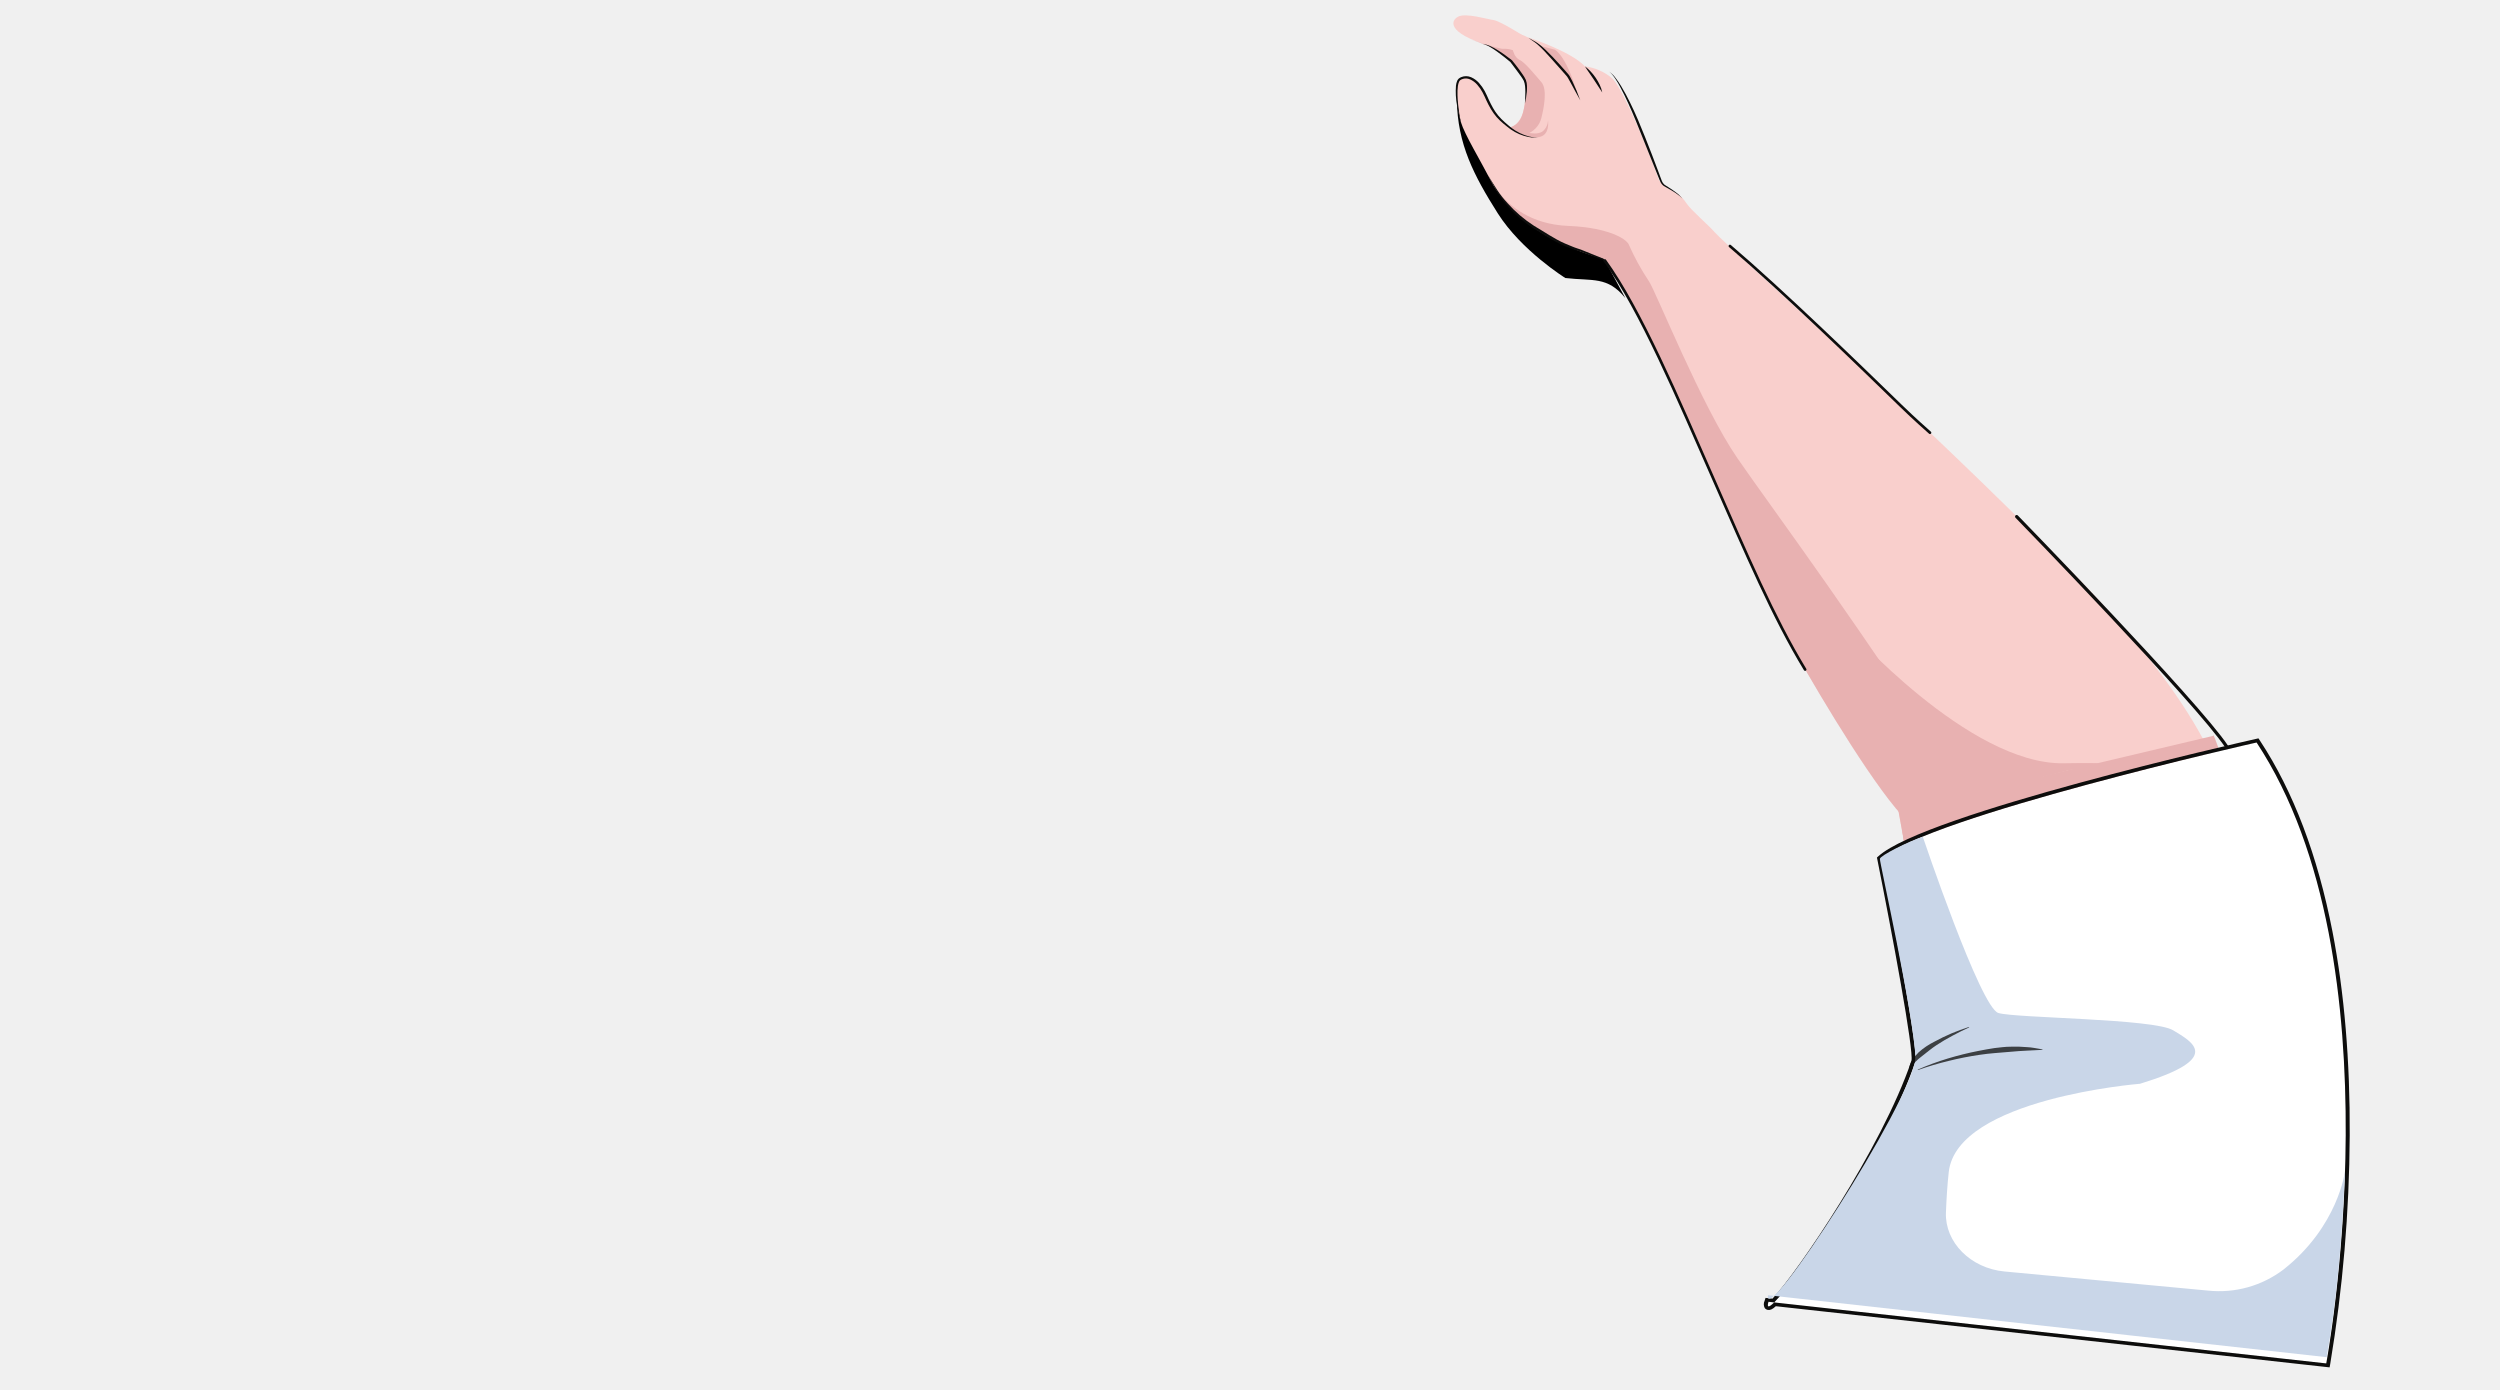
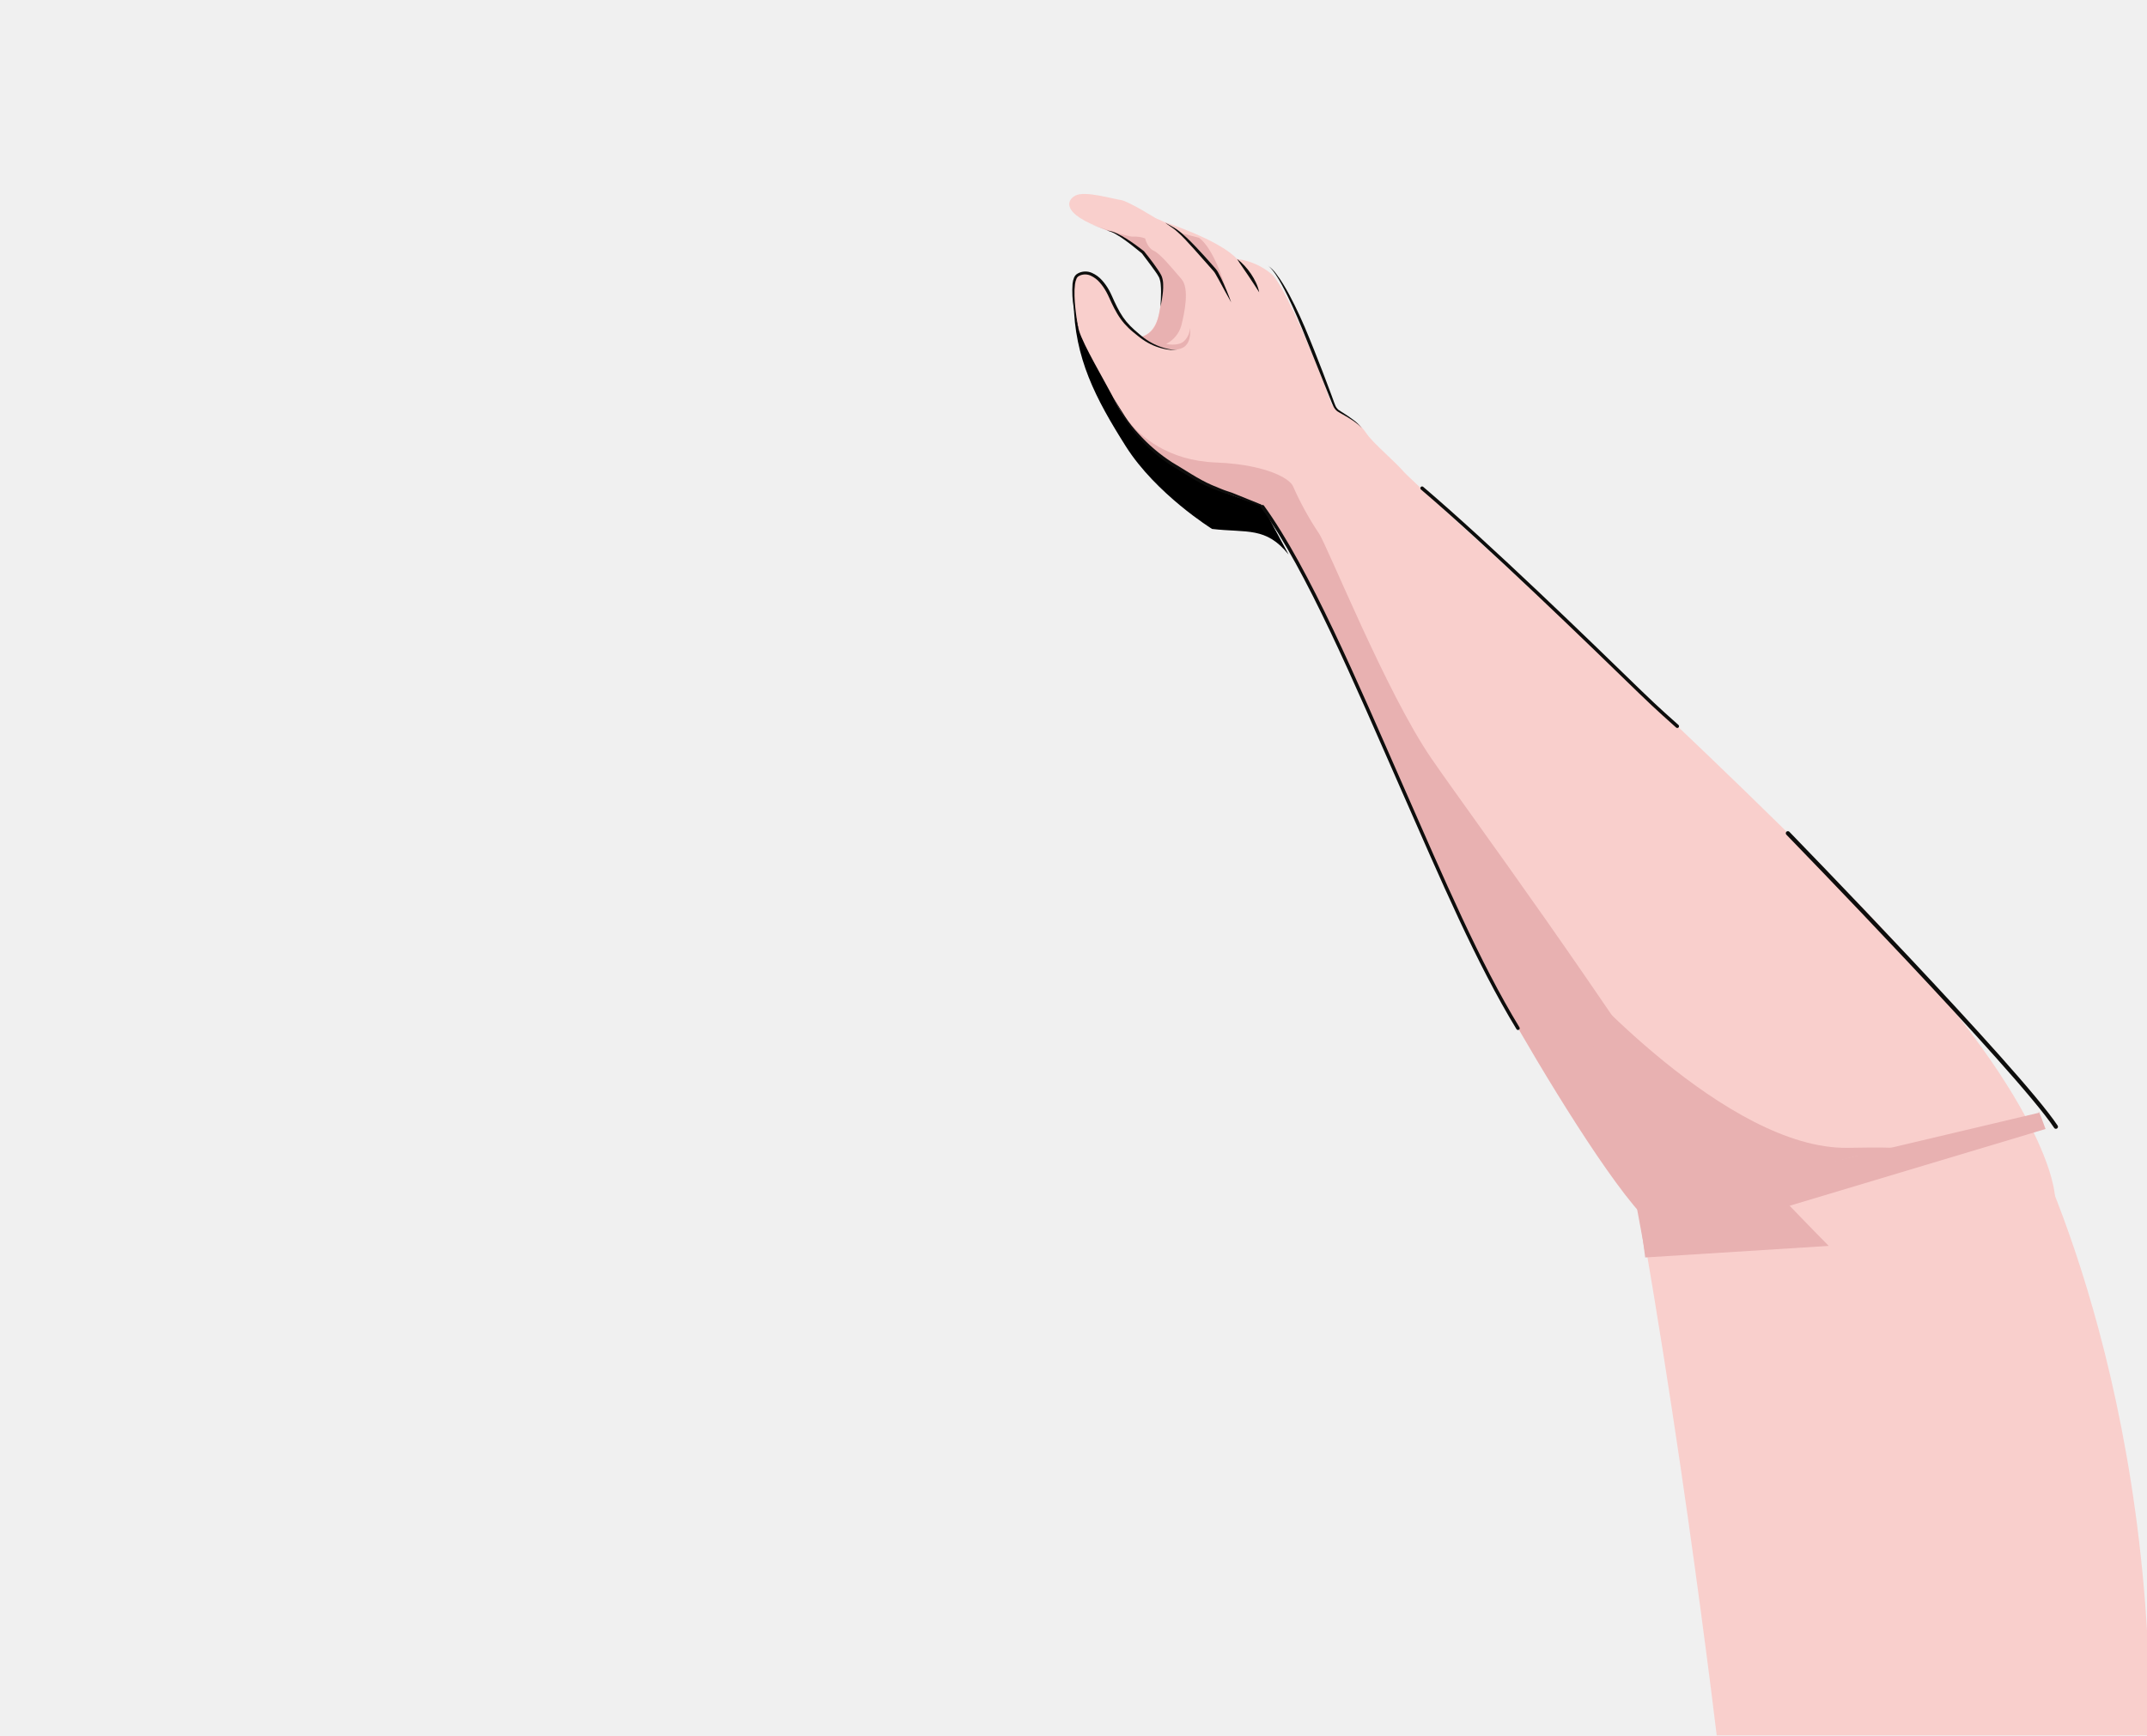
- <svg xmlns="http://www.w3.org/2000/svg" width="768" height="427" viewBox="0 0 768 427">
+ <svg xmlns="http://www.w3.org/2000/svg" width="517" height="418" viewBox="0 0 517 418">
  <defs>
    <clipPath id="clip-path">
-       <rect id="Rectangle_174" data-name="Rectangle 174" width="768" height="427" transform="translate(-189 436)" fill="none" />
+       <rect id="Rectangle_200" data-name="Rectangle 200" width="517" height="418" transform="translate(0 394)" fill="none" />
    </clipPath>
  </defs>
-   <g id="Mask_Group_3" data-name="Mask Group 3" transform="translate(189 -436)" clip-path="url(#clip-path)">
+   <g id="Mask_Group_4" data-name="Mask Group 4" transform="translate(0 -394)" clip-path="url(#clip-path)">
    <g id="Group_2761" data-name="Group 2761" transform="translate(17511.578 12969.203)">
-       <path id="Path_5521" data-name="Path 5521" d="M109.738,8.849s16.769,60.606-6.116,145.042L0,145.813S10.251,73.49,15.368,0" transform="translate(-17133.453 -12287.435) rotate(-14)" fill="#f9cfcc" />
+       <path id="Path_5521" data-name="Path 5521" d="M109.3,9.262S126,72.7,103.208,161.078L0,152.623S10.21,76.922,15.306,0" transform="translate(-17133.006 -12287.546) rotate(-14)" fill="#f9cfcc" />
      <path id="Path_4193" data-name="Path 4193" d="M.041,0C-.481,13.5,4.065,23.444,10.747,35.351S30.456,56.321,30.456,56.321c8.346,1.418,12.976.073,18.073,7.116L37.905,41.005Z" transform="translate(-17253.068 -12502.446) rotate(-3)" />
      <g id="Group_2448" data-name="Group 2448" transform="translate(-17241.869 -12522.895) rotate(-3)">
        <path id="Path_4194" data-name="Path 4194" d="M1.6.436c3.1-1.078,6.97.04,8.874,1.236,0,0,13.053,4.959,17.136,9.856a16.216,16.216,0,0,1,8,3.961c2.453,2.147,7.431,15.571,9.568,21.8,2.673,7.795,3.812,12.065,3.812,12.065L38.841,72.1,22.789,59.906,0,30.409c7.334,1.3,7.883-4.734,8.525-7.019s1.155-7.566.166-8.831S6.761,9.882,5.025,8.886" transform="translate(0 0)" fill="#f9cfcc" />
        <path id="Path_4195" data-name="Path 4195" d="M3.994,1.263c3.153,2.5,5.545,10.709,6.021,13.876,0,0-2.3-5.995-4.684-9.115A65.334,65.334,0,0,0,0,0Z" transform="translate(14.73 4.696)" fill="#e8b1b1" />
        <path id="Path_4196" data-name="Path 4196" d="M0,0A12.38,12.38,0,0,1,1.728,1.742a16.4,16.4,0,0,1,1.421,2,15.7,15.7,0,0,1,1.1,2.2A9.508,9.508,0,0,1,4.9,8.307c-.809-1.424-1.6-2.8-2.419-4.166-.418-.679-.82-1.369-1.246-2.048S.389.728,0,0Z" transform="translate(27.613 11.527)" fill="#0d0d0c" />
        <path id="Path_4197" data-name="Path 4197" d="M0,0C.875.6,1.811,1.084,2.671,1.735A20.767,20.767,0,0,1,5.02,3.909C6.482,5.454,7.848,7.074,9.181,8.72c.668.822,1.33,1.647,1.975,2.486l.488.626c.08.1.171.248.248.369l.2.365c.24.486.456.974.664,1.463A58.773,58.773,0,0,1,14.89,20.02c-.957-1.894-1.847-3.814-2.754-5.712-.225-.475-.463-.942-.7-1.4l-.185-.329c-.069-.1-.113-.179-.2-.286l-.493-.62L8.589,9.194c-1.318-1.649-2.62-3.31-3.983-4.912a27.012,27.012,0,0,0-2.149-2.29C1.7,1.281.784.716,0,0Z" transform="translate(10.763 1.88)" fill="#0d0d0c" />
      </g>
      <path id="Path_4198" data-name="Path 4198" d="M21.354,7.265s-7.01-4.984-8.95-5.35S4.034-.776,1.626.267s-3.982,4.818,9.205,9.491a26.889,26.889,0,0,1,5.22,3.622" transform="translate(-17254.217 -12528.3) rotate(-3)" fill="#f9cfcc" />
      <g id="Group_2449" data-name="Group 2449" transform="translate(-17254.238 -12520.949) rotate(-3)">
        <path id="Path_4199" data-name="Path 4199" d="M36.868,44.266l14.852-3.857L36.2,27.842,33.4,9.488,21.2,2.328s.57,2.009-.7,7.767-4.816,6.071-4.818,6.071c-1.059-.876-1.905-1.608-2.474-2.127-1.812-1.654-3.189-4.608-4.691-8.884S2.855-1.021,1.167.543s-1.3,9.331-.358,13.18S6.116,25.671,9.151,32.371s10.738,16.8,32.578,23.476C41.729,55.847,39.659,50.586,36.868,44.266Z" transform="translate(0.306 11.616)" fill="#f9cfcc" />
        <path id="Path_4200" data-name="Path 4200" d="M20.963,30.757c-2.051,1.216-6.6.245-10.177-2.976,4.079-.862,4.537-5.19,5.058-7.046.644-2.284,1.479-4.744-.456-8.691S7.833,3.625,6.1,2.631L0,0S8.856,3.653,10.169,3.552a7.076,7.076,0,0,1,2.854.585s.365,2.276,1.934,3.088,4.459,4.813,6.285,7.144.357,8.006-.61,11.145a7.048,7.048,0,0,1-3.888,4.257s2.626.789,4.219-.346A4.611,4.611,0,0,0,22.672,26.2S23.018,29.541,20.963,30.757Z" transform="translate(5.202 0)" fill="#e8b1b1" />
        <path id="Path_4201" data-name="Path 4201" d="M24.483,20.1a14.249,14.249,0,0,1-5.623-1.438,14.808,14.808,0,0,1-2.494-1.56l-.576-.463-.548-.477c-.365-.32-.727-.644-1.086-.975a17.68,17.68,0,0,1-2.011-2.157,16.952,16.952,0,0,1-1.593-2.492c-.459-.869-.857-1.765-1.225-2.668s-.685-1.811-1.1-2.655A12.119,12.119,0,0,0,6.748,2.826,6.416,6.416,0,0,0,4.667,1.08,3.17,3.17,0,0,0,2.135.88a3.1,3.1,0,0,0-.3.128,2.838,2.838,0,0,0-.261.152,1.459,1.459,0,0,0-.363.455A4.769,4.769,0,0,0,.784,2.9,16.755,16.755,0,0,0,.512,5.73c-.026.958,0,1.921.047,2.883S.675,10.538.776,11.5q.076.72.177,1.437a12.368,12.368,0,0,0,.256,1.426,19.409,19.409,0,0,1-.637-2.835Q.334,10.091.18,8.641A23.622,23.622,0,0,1,.19,2.783,5.347,5.347,0,0,1,.638,1.31,2.054,2.054,0,0,1,1.168.634,3.167,3.167,0,0,1,1.527.411,3.958,3.958,0,0,1,1.891.245,3.88,3.88,0,0,1,4.984.418,7,7,0,0,1,7.336,2.346,12.849,12.849,0,0,1,8.924,4.872c.434.9.754,1.828,1.106,2.71S10.775,9.346,11.2,10.2a16.26,16.26,0,0,0,1.483,2.419,19.229,19.229,0,0,0,1.888,2.132q.513.5,1.043,1l.531.492.537.468a14.65,14.65,0,0,0,2.349,1.618A14.943,14.943,0,0,0,24.483,20.1Z" transform="translate(0 11.331)" fill="#0d0d0c" />
        <path id="Path_4208" data-name="Path 4208" d="M0,0A6.633,6.633,0,0,1,2.444.84,20.6,20.6,0,0,1,4.65,2.211c.712.492,1.393,1.024,2.069,1.561s1.329,1.1,1.982,1.66a.281.281,0,0,1,.047.049l.008.012c.719.979,1.4,1.978,2.075,2.989.33.51.656,1.023.973,1.544.158.262.312.526.458.8a6.659,6.659,0,0,1,.406.869,5.544,5.544,0,0,1,.254,1.9,13.359,13.359,0,0,1-.148,1.839,25.517,25.517,0,0,1-.784,3.56c.13-1.206.267-2.407.329-3.6.027-.6.04-1.195.009-1.781a5.671,5.671,0,0,0-.305-1.669,12.477,12.477,0,0,0-.856-1.519c-.318-.507-.647-1.01-.98-1.511-.661-1.005-1.342-2-2.015-3l.055.061c-.631-.58-1.271-1.147-1.91-1.715S5.02,3.139,4.358,2.6,3.011,1.554,2.3,1.087A7.358,7.358,0,0,0,0,0Z" transform="translate(9.057 1.744)" fill="#0d0d0c" />
        <path id="Path_5516" data-name="Path 5516" d="M34.3,14.546c.715,2.2,4.315,1.928,7.106,6.456,1.427,2.315,6.516,6.9,8.433,9.287,3.319,4.126,60.811,58.547,105.945,107.972s44.886,72.086,44.886,72.086L105.141,216.4s-16.076-20.372-35.473-57.125C50,122.021,34.452,65.567,15,36.632L0,9.068,14.748,0Z" transform="translate(27.948 32.109) rotate(1)" fill="#f9cfcc" />
        <path id="Path_5517" data-name="Path 5517" d="M59.834,60.291a.416.416,0,0,1-.29-.117c-1.139-1.105-4.413-4.152-8.642-8.559C38.691,38.892,15.959,15.209.135.724A.416.416,0,0,1,.7.109c15.844,14.5,38.587,38.2,50.806,50.929,4.223,4.4,7.493,7.443,8.621,8.537a.417.417,0,0,1-.29.715Z" transform="translate(81.257 67.273) rotate(1)" fill="#0d0d0c" />
        <path id="Path_5518" data-name="Path 5518" d="M139.531,193.207l-20.791,4.309c-8.478-8.648-24.581-37.43-33-53.83C65.316,103.878,50.428,50.71,31.514,21.693,12.41,15.466,3.955,6.754,0,0,2.984,4.273,9.54,10.3,21.015,11.139c1.792.131,3.449.324,4.983.57,1.177.188,2.284.406,3.308.644,6.2,1.444,9.592,3.7,10.111,5.286a74.507,74.507,0,0,0,5.769,11.406c1.894,2.9,14.857,38.974,25.246,55.233S106.339,137.026,139.531,193.207Z" transform="translate(11.603 47.42) rotate(1)" fill="#e8b1b1" />
        <path id="Path_5519" data-name="Path 5519" d="M57.505,128.553a.416.416,0,0,1-.364-.213c-9.108-16.2-16.876-36.332-25.83-58.8C20.886,43.389,10.509,16.228.07.649A.417.417,0,0,1,.763.185C11.25,15.837,21.644,43.04,32.085,69.235c8.944,22.44,16.7,42.544,25.783,58.7a.417.417,0,0,1-.363.621Z" transform="translate(42.664 69.706) rotate(1)" fill="#0d0d0c" />
        <path id="Path_4207" data-name="Path 4207" d="M0,0C.865,1.539,1.663,3.116,2.556,4.631a30.215,30.215,0,0,0,3.006,4.3A39.7,39.7,0,0,0,13.327,16.3c2.932,1.923,6.073,4.386,9.224,5.941.787.389,1.579.77,2.378,1.134l.6.269c.2.091.394.163.6.244l1.231.481,6.785,3.169.007,0a.21.21,0,0,1,.115.111L35.854,30.4c.039.088.082.177.234.455.644,1.226,1.054,1.961,1.644,3.348-.724-1.432-1.395-2.259-2.1-3.7l-1.759-2.668.123.114-6.856-3L25.892,24.5c-.2-.074-.421-.15-.627-.241l-.612-.262c-.813-.352-1.618-.723-2.419-1.1-3.194-1.53-6.374-3.993-9.325-5.969a37.166,37.166,0,0,1-7.77-7.648A27.3,27.3,0,0,1,2.272,4.788C1.463,3.212.734,1.605,0,0Z" transform="translate(8.555 42.032)" fill="#0d0d0c" />
        <path id="Path_5528" data-name="Path 5528" d="M0,0S52.532,60.022,60.749,73.974" transform="translate(165.281 155.312)" fill="none" stroke="#0d0d0c" stroke-linecap="round" stroke-width="1" />
        <path id="Path_4204" data-name="Path 4204" d="M0,0A8.5,8.5,0,0,1,1.927,2.154c.542.8,1.044,1.632,1.5,2.483.922,1.7,1.732,3.458,2.493,5.232s1.47,3.57,2.137,5.385,1.284,3.636,1.912,5.457c1.233,3.651,2.44,7.309,3.582,10.99l.425,1.383c.142.467.267.919.435,1.354a2.677,2.677,0,0,0,.7,1.113c.166.143.365.274.565.418l.589.413c.787.561,1.565,1.139,2.3,1.77a9.4,9.4,0,0,1,1.951,2.134,6.758,6.758,0,0,0-.974-1.057,14.33,14.33,0,0,0-1.106-.916c-.764-.58-1.567-1.1-2.381-1.614l-.612-.388c-.2-.13-.408-.254-.614-.416a3.138,3.138,0,0,1-.888-1.261c-.2-.455-.347-.93-.5-1.379l-.467-1.365L9.239,20.961C8,17.311,6.782,13.67,5.366,10.1c-.709-1.785-1.439-3.562-2.272-5.29Q2.486,3.5,1.755,2.264l-.379-.611L.963,1.066C.821.874.663.694.513.506S.171.171,0,0Z" transform="translate(47.428 12.245)" fill="#0d0d0c" />
      </g>
      <path id="Path_5522" data-name="Path 5522" d="M0,17.97,1.442,28.9l44.187-2.785S22.316,2.464,21.526.181,0,17.97,0,17.97Z" transform="translate(-17116.852 -12301.219)" fill="#e8b1b1" />
      <path id="Path_5523" data-name="Path 5523" d="M.8,0l99.411,2.955s.035-1.935.555,4.191L0,10.121Z" transform="matrix(0.966, -0.259, 0.259, 0.966, -17118.195, -12284.067)" fill="#e8b1b1" />
-       <g id="Group_2755" data-name="Group 2755" transform="translate(-17131.826 -12323.954) rotate(8)">
-         <g id="Group_2754" data-name="Group 2754" transform="translate(0 0)">
-           <path id="Path_5492" data-name="Path 5492" d="M124.867,0S27.846,36.61,15.467,51.446c0,0,19.746,56.183,19.069,60.317C28.026,146.083-1.715,201.99.078,191.051l172.609-5.108S178.4,60.676,124.867,0Z" transform="translate(1.084 1.32)" fill="#fff" />
-           <path id="Path_5493" data-name="Path 5493" d="M125.884,1.34c53.435,60.665,47.736,185.909,47.736,185.909L3.072,192.3c6.353-8.362,27.307-51.061,32.64-79.221.675-4.133-19.036-60.306-19.036-60.306C29.033,37.943,125.884,1.34,125.884,1.34M3.072,192.3c-.716.942-1.246,1.447-1.548,1.447-.284,0-.365-.445-.21-1.4l1.758-.052M126.272,0,125.4.329c-3.967,1.5-97.3,36.891-109.717,51.793l-.373.448.187.533c7.575,21.588,19.43,56.919,18.993,59.821-5.322,28.1-25.839,69.528-32.1,78.3l-1.117.033-1.031.031-.149.909a2.435,2.435,0,0,0,.34,2.207,1.523,1.523,0,0,0,1.091.445c.71,0,1.335-.406,2.205-1.466l169.933-5.036,1.146-.034.046-1.019a441.142,441.142,0,0,0-3.837-70.381c-3.06-22.646-7.753-43.255-13.95-61.253-7.764-22.549-17.929-41.053-30.211-55L126.272,0Z" transform="translate(0 0)" fill="#0d0d0c" />
-         </g>
-         <path id="Path_5494" data-name="Path 5494" d="M155.772,116.2C170.541,100.73,170.239,83.8,170.239,83.8c2,20.165,3.019,39.451,2.378,57.258L0,146.086C.148,156.846,35.246,81.8,34.771,67.656,32.055,53.636,15.434,9.579,15.39,8.557S23.242,2.09,27.5,0c0,0,24.857,49.56,30.541,50.389s47.489-4.974,53.9-2.211,16.515,6.355-7.8,17.685c0,0-55.029,12.246-54.406,35,.108,3.931.454,8.323.873,12.467.919,9.092,9.907,15.91,20.322,15.431l62.729-2.89A32.656,32.656,0,0,0,155.772,116.2Z" transform="translate(0.867 44.281)" fill="#c9d6e8" />
-         <g id="Group_2759" data-name="Group 2759" transform="translate(33.341 101.075) rotate(-3)" opacity="0.75">
-           <path id="Path_5525" data-name="Path 5525" d="M.04,9.79A83.1,83.1,0,0,1,8.889,5.617Q13.438,3.8,18.166,2.439c1.568-.475,3.16-.866,4.751-1.273.8-.188,1.608-.331,2.413-.489l1.213-.21c.406-.062.816-.1,1.224-.147L30.221.085c.823-.028,1.644-.062,2.465-.07L33.916,0l1.232.068c.821.058,1.638.113,2.452.207a.079.079,0,0,1,.069.087A.078.078,0,0,1,37.6.43h0c-3.243.5-6.439.824-9.61,1.433-3.165.574-6.366,1.006-9.506,1.782-3.143.747-6.259,1.644-9.322,2.7A92.2,92.2,0,0,0,.113,9.928h0A.078.078,0,0,1,.04,9.79Z" transform="translate(2.693 4.611)" fill="#0d0d0c" />
-           <path id="Path_5526" data-name="Path 5526" d="M17.266.147c-1.657.946-3.289,1.934-4.871,2.99C10.8,4.174,9.249,5.265,7.774,6.441c-.737.588-1.449,1.2-2.123,1.851L3.625,10.2A16.2,16.2,0,0,0,.152,14.487a.08.08,0,0,1-.107.037A.082.082,0,0,1,0,14.452a6.472,6.472,0,0,1,.8-2.877A12.831,12.831,0,0,1,2.5,9.119,21.681,21.681,0,0,1,7.039,5.434C8.646,4.354,10.309,3.38,12,2.466,13.7,1.581,15.424.733,17.2.006a.077.077,0,0,1,.1.043A.08.08,0,0,1,17.266.147Z" transform="translate(0 0)" fill="#0d0d0c" />
-         </g>
-       </g>
      <path id="Path_5527" data-name="Path 5527" d="M-17594.65-12289.8s37.3,42.339,66.477,41.821,1.8,2.064,1.8,2.064l-51.252,13.331Z" transform="translate(461.578 -50.749)" fill="#e8b1b1" />
    </g>
  </g>
</svg>
